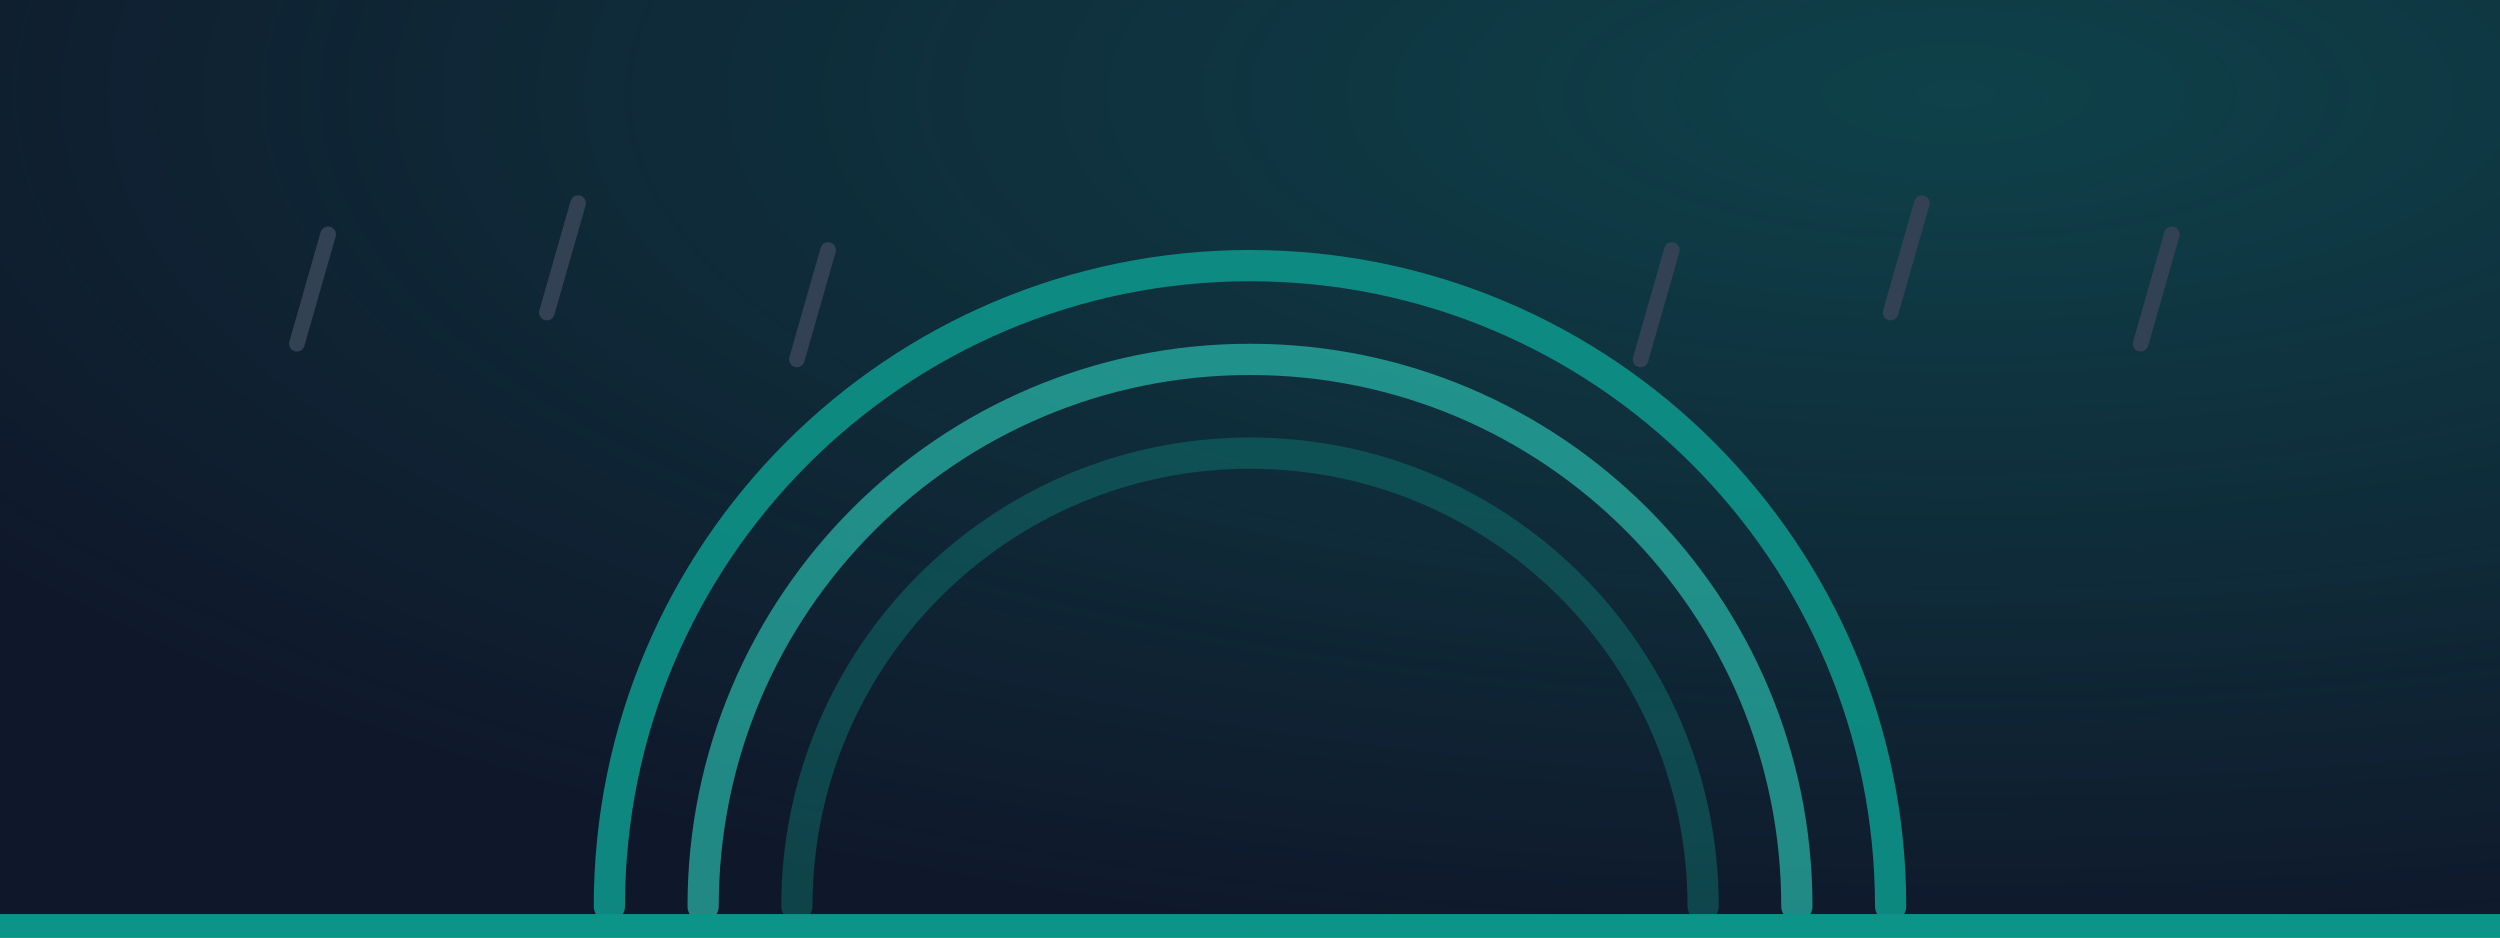
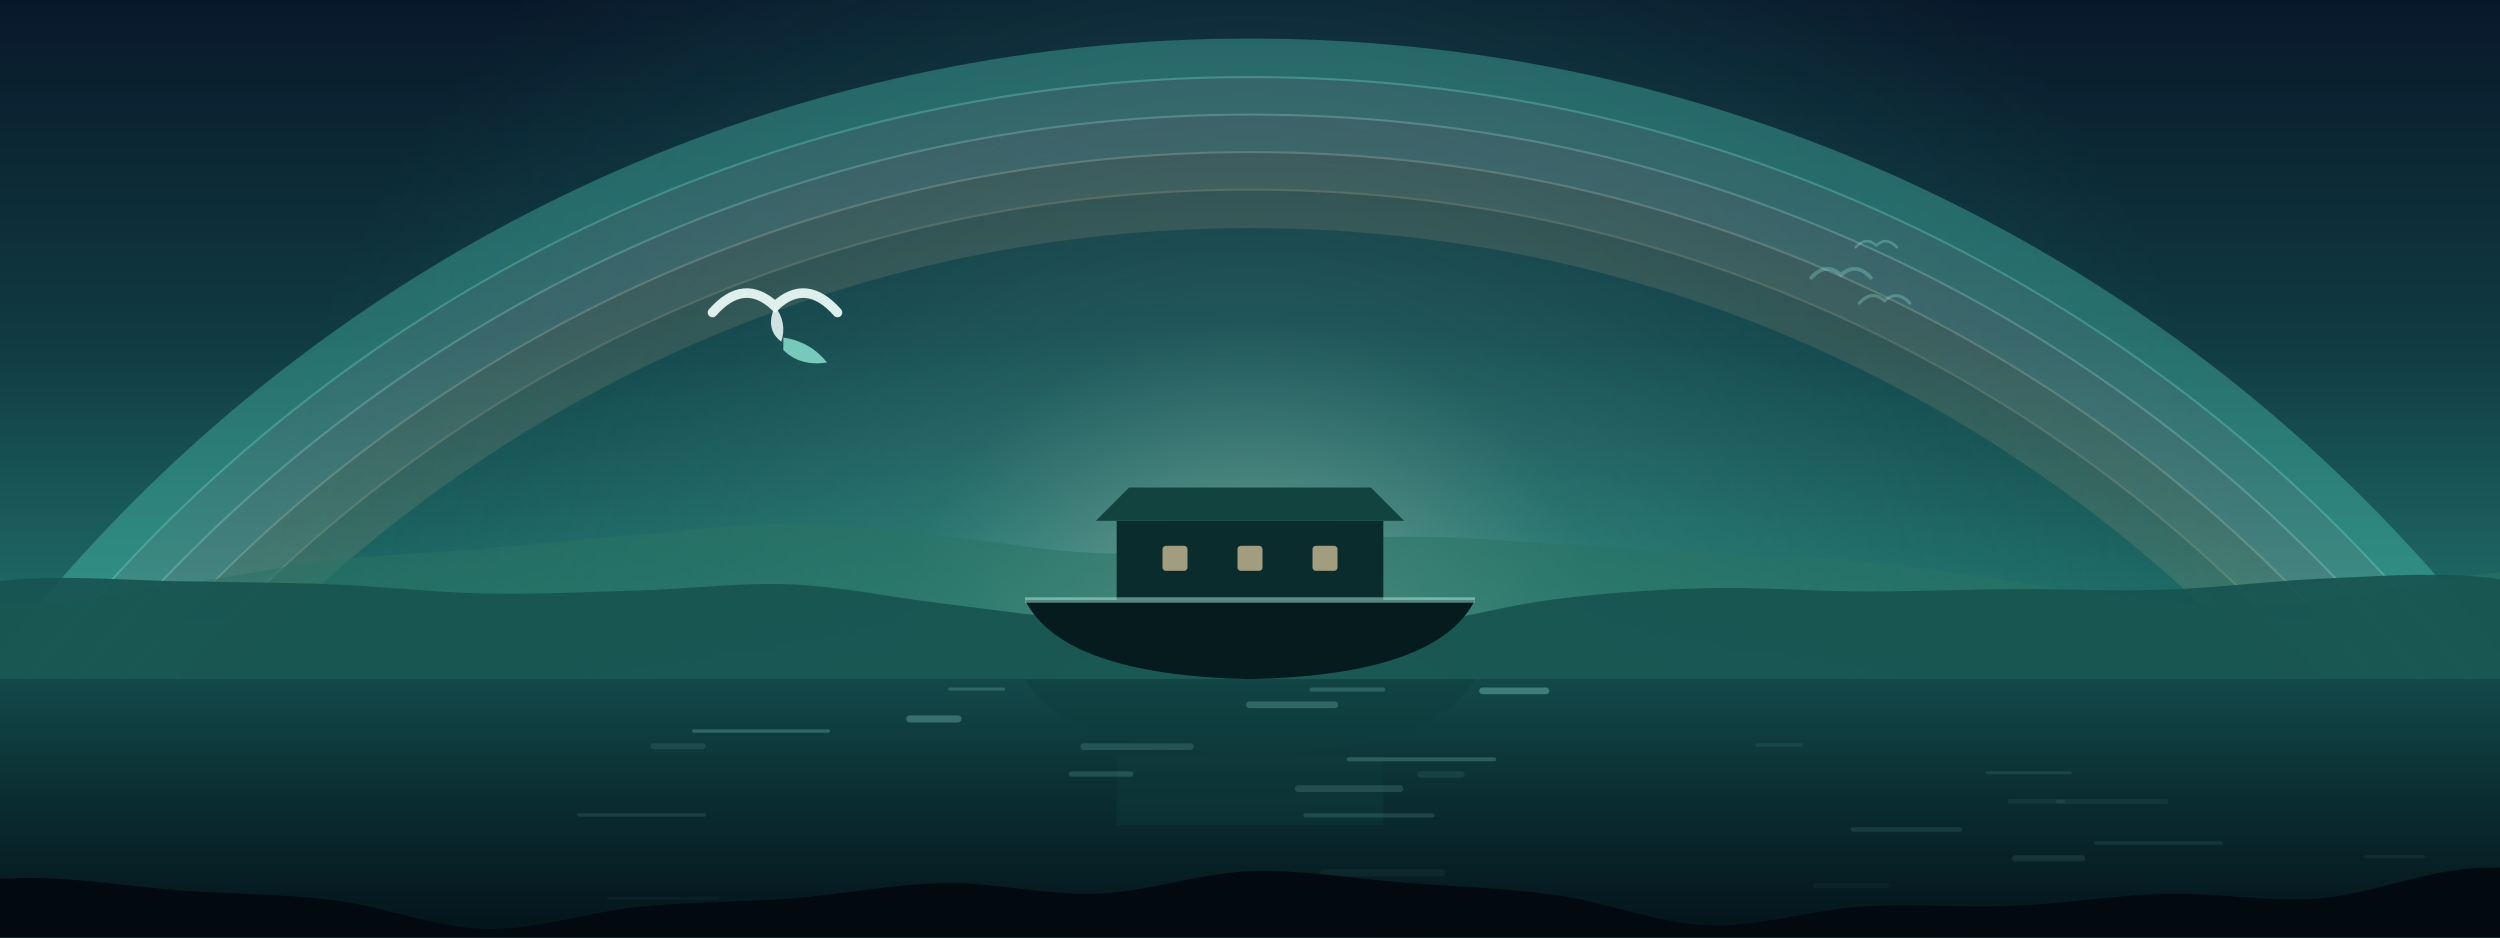
- <svg xmlns="http://www.w3.org/2000/svg" viewBox="0 0 320 120" width="320" height="120" preserveAspectRatio="xMidYMid slice">
+ <svg xmlns="http://www.w3.org/2000/svg" viewBox="0 0 1200 450" width="1200" height="450" preserveAspectRatio="xMidYMid slice">
  <defs>
-     <radialGradient id="g" cx="0.78" cy="0.1" r="0.95">
-       <stop offset="0" stop-color="#0D9488" stop-opacity="0.34" />
-       <stop offset="1" stop-color="#0D9488" stop-opacity="0" />
+     <linearGradient id="g1" x1="0" y1="0" x2="0" y2="450" gradientUnits="userSpaceOnUse">
+       <stop offset="0" stop-color="#08182A" />
+       <stop offset="0.36" stop-color="#103A42" />
+       <stop offset="0.68" stop-color="#20706A" />
+       <stop offset="1" stop-color="#57AE96" />
+     </linearGradient>
+     <radialGradient id="g2" cx="600" cy="326" r="480" gradientUnits="userSpaceOnUse">
+       <stop offset="0" stop-color="#FFF6E2" stop-opacity="0.48" />
+       <stop offset="0.36" stop-color="#6FDEC7" stop-opacity="0.18" />
+       <stop offset="1" stop-color="#2DD4BF" stop-opacity="0" />
    </radialGradient>
+     <linearGradient id="g3" x1="0" y1="326" x2="0" y2="450" gradientUnits="userSpaceOnUse">
+       <stop offset="0" stop-color="#13494A" />
+       <stop offset="0.42" stop-color="#0B2F33" />
+       <stop offset="1" stop-color="#03131A" />
+     </linearGradient>
  </defs>
-   <rect width="320" height="120" fill="#0F172A" />
-   <rect width="320" height="120" fill="url(#g)" />
-   <g fill="none" stroke-linecap="round">
-     <path d="M78 116a82 82 0 0 1 164 0" stroke="#0D9488" stroke-width="4" opacity="0.9" />
-     <path d="M90 116a70 70 0 0 1 140 0" stroke="#2DD4BF" stroke-width="4" opacity="0.6" />
-     <path d="M102 116a58 58 0 0 1 116 0" stroke="#0D9488" stroke-width="4" opacity="0.35" />
+   <rect width="1200" height="450" fill="url(#g1)" />
+   <rect width="1200" height="450" fill="url(#g2)" />
+   <g>
+     <path d="M-148 776A748 748 0 0 1 1348 776" fill="none" stroke="#5EEAD4" stroke-width="19" opacity="0.3" />
+     <path d="M-130 776A730 730 0 0 1 1330 776" fill="none" stroke="#99F6E4" stroke-width="19" opacity="0.25" />
+     <path d="M-112 776A712 712 0 0 1 1312 776" fill="none" stroke="#D6FBF2" stroke-width="19" opacity="0.21" />
+     <path d="M-94 776A694 694 0 0 1 1294 776" fill="none" stroke="#FDE9C2" stroke-width="19" opacity="0.17" />
+     <path d="M-76 776A676 676 0 0 1 1276 776" fill="none" stroke="#F0BE95" stroke-width="19" opacity="0.13" />
  </g>
-   <g stroke="#334155" stroke-width="2" stroke-linecap="round">
-     <line x1="42" y1="30" x2="38" y2="44" />
-     <line x1="74" y1="26" x2="70" y2="40" />
-     <line x1="106" y1="32" x2="102" y2="46" />
-     <line x1="214" y1="32" x2="210" y2="46" />
-     <line x1="246" y1="26" x2="242" y2="40" />
-     <line x1="278" y1="30" x2="274" y2="44" />
+   <path d="M-60 284.8C-47.8 285.7 -11.1 290.7 13.3 289.9C37.8 289.2 62.2 284 86.7 280.5C111.1 277 135.6 271.8 160 268.9C184.4 266.1 208.9 265.4 233.3 263.3C257.8 261.2 282.2 258.5 306.7 256.6C331.1 254.6 355.6 251.3 380 251.5C404.4 251.6 428.9 255 453.3 257.4C477.8 259.7 502.2 264.6 526.7 265.5C551.1 266.4 575.6 264.1 600 262.7C624.4 261.4 648.9 257.9 673.3 257.6C697.8 257.3 722.2 259.6 746.7 261.1C771.1 262.5 795.6 264.8 820 266.2C844.4 267.6 868.9 267.3 893.3 269.5C917.8 271.6 942.2 275.6 966.7 279.1C991.1 282.6 1015.6 289 1040 290.5C1064.4 292 1088.9 290.6 1113.3 288.2C1137.8 285.8 1162.2 279.3 1186.7 276.2C1211.1 273 1247.8 270.5 1260 269.4L1260 490L-60 490Z" fill="#2A7365" opacity="0.55" />
+   <path d="M-60 286.6C-47.8 285.1 -11.1 279 13.3 277.8C37.8 276.5 62.2 278.6 86.7 279C111.1 279.5 135.6 279.5 160 280.5C184.4 281.5 208.9 284.4 233.3 284.9C257.8 285.4 282.2 284.1 306.7 283.4C331.1 282.7 355.6 279.5 380 280.5C404.4 281.6 428.9 286.9 453.3 289.8C477.8 292.8 502.2 296.3 526.7 298.4C551.1 300.6 575.6 302.4 600 302.7C624.4 303.1 648.9 303.1 673.3 300.6C697.8 298 722.2 290.6 746.7 287.6C771.1 284.5 795.6 282.9 820 282.3C844.4 281.7 868.9 283.8 893.3 283.9C917.8 284 942.2 282.9 966.7 282.8C991.1 282.6 1015.6 283.9 1040 283C1064.4 282.2 1088.9 278.9 1113.3 277.8C1137.8 276.8 1162.2 274.8 1186.7 276.6C1211.1 278.4 1247.8 286.7 1260 288.7L1260 490L-60 490Z" fill="#175450" opacity="0.92" />
+   <g>
+     <path d="M492 288L708 288Q690 324 600 326Q510 324 492 288Z" fill="#061B1E" />
+     <rect x="536" y="250" width="128" height="38" fill="#0B2C2C" />
+     <path d="M526 250L674 250L658 234L542 234Z" fill="#12433E" />
+     <path d="M492 288L708 288" stroke="#A8F0DE" stroke-width="2.6" opacity="0.5" />
+     <g fill="#FFE2B0" opacity="0.62">
+       <rect x="558" y="262" width="12" height="12" rx="1.6" />
+       <rect x="594" y="262" width="12" height="12" rx="1.6" />
+       <rect x="630" y="262" width="12" height="12" rx="1.6" />
+     </g>
  </g>
-   <rect y="117" width="320" height="3" fill="#0D9488" />
+   <rect x="0" y="326" width="1200" height="124" fill="url(#g3)" />
+   <g fill="#0F3C3B" opacity="0.42">
+     <path d="M492 326L708 326Q690 360 600 362Q510 360 492 326Z" />
+     <rect x="536" y="362" width="128" height="34" />
+   </g>
+   <g fill="#9BEEDF">
+     <rect x="455.1" y="330" width="27.3" height="1.5" rx="0.8" opacity="0.199" />
+     <rect x="710" y="330" width="33.7" height="3.2" rx="1.6" opacity="0.327" />
+     <rect x="628.6" y="330" width="36.3" height="2" rx="1" opacity="0.187" />
+     <rect x="598.1" y="336.7" width="44.2" height="3.2" rx="1.6" opacity="0.228" />
+     <rect x="435" y="343.4" width="26.5" height="3.4" rx="1.7" opacity="0.281" />
+     <rect x="332.2" y="350.1" width="66.2" height="1.6" rx="0.8" opacity="0.236" />
+     <rect x="518.6" y="356.8" width="54.4" height="3.2" rx="1.6" opacity="0.149" />
+     <rect x="312.2" y="356.8" width="26.5" height="2.8" rx="1.4" opacity="0.105" />
+     <rect x="842.6" y="356.8" width="22.8" height="1.6" rx="0.8" opacity="0.087" />
+     <rect x="646.4" y="363.5" width="71.8" height="1.9" rx="1" opacity="0.213" />
+     <rect x="953.1" y="370.2" width="41.3" height="1.4" rx="0.7" opacity="0.102" />
+     <rect x="513" y="370.2" width="31" height="2.6" rx="1.3" opacity="0.159" />
+     <rect x="680.4" y="370.2" width="22.6" height="3.2" rx="1.6" opacity="0.081" />
+     <rect x="621.5" y="376.9" width="52.1" height="3.3" rx="1.7" opacity="0.152" />
+     <rect x="963.7" y="383.6" width="27.5" height="2.1" rx="1.1" opacity="0.065" />
+     <rect x="986.9" y="383.6" width="53.8" height="2.3" rx="1.2" opacity="0.059" />
+     <rect x="277.1" y="390.4" width="61.8" height="1.6" rx="0.8" opacity="0.121" />
+     <rect x="625.6" y="390.4" width="63" height="2" rx="1" opacity="0.142" />
+     <rect x="888.4" y="397.1" width="53.3" height="2.1" rx="1" opacity="0.111" />
+     <rect x="1005.2" y="403.8" width="61.8" height="1.7" rx="0.8" opacity="0.088" />
+     <rect x="1134.8" y="410.5" width="29.4" height="1.5" rx="0.8" opacity="0.056" />
+     <rect x="965.8" y="410.5" width="35" height="3" rx="1.5" opacity="0.095" />
+     <rect x="633.5" y="417.2" width="60.3" height="3.5" rx="1.7" opacity="0.046" />
+     <rect x="870.3" y="423.9" width="36.4" height="2.3" rx="1.2" opacity="0.041" />
+     <rect x="291.1" y="430.6" width="53.7" height="1.4" rx="0.7" opacity="0.029" />
+     <rect x="93.2" y="430.6" width="30.1" height="3.4" rx="1.7" opacity="0.032" />
+     <rect x="733" y="437.3" width="20.8" height="2.6" rx="1.3" opacity="0.006" />
+     <rect x="213.4" y="444" width="24.2" height="3.5" rx="1.7" opacity="0" />
+   </g>
+   <g transform="translate(372 150)">
+     <path d="M-30 0q15 -17 30 -3q15 -14 30 3" fill="none" stroke="#EEFDF8" stroke-width="4.6" stroke-linecap="round" opacity="0.92" />
+     <path d="M0 -3q6 8 3 17q-8 -6 -3 -17Z" fill="#EEFDF8" opacity="0.85" />
+     <path d="M4 12q13 2 21 12q-13 2 -21 -6Z" fill="#8FE7D6" opacity="0.8" />
+   </g>
+   <g fill="none" stroke="#9AE6DA" stroke-width="1.4" stroke-linecap="round" opacity="0.3">
+     <path transform="translate(900.6 118.7) scale(0.9)" d="M-11 0q5.5 -6 11 -1q5.5 -5 11 1" />
+     <path transform="translate(883.7 133.3) scale(1.3)" d="M-11 0q5.5 -6 11 -1q5.5 -5 11 1" />
+     <path transform="translate(904.6 145.5) scale(1.1)" d="M-11 0q5.5 -6 11 -1q5.5 -5 11 1" />
+   </g>
+   <path d="M-60 428C-47.8 426.9 -11.1 421.5 13.3 421.4C37.8 421.3 62.2 425.6 86.7 427.4C111.1 429.2 135.6 429 160 432.1C184.4 435.1 208.9 445.3 233.3 445.9C257.8 446.4 282.2 437.7 306.7 435.3C331.1 432.8 355.6 433.1 380 431.2C404.4 429.3 428.9 424.3 453.3 423.9C477.8 423.5 502.2 429.9 526.7 429C551.1 428 575.6 419.1 600 418.2C624.4 417.3 648.9 421.7 673.3 423.6C697.8 425.5 722.2 426.2 746.7 429.6C771.1 433 795.6 443.2 820 444.1C844.4 445 868.9 436.8 893.3 435.2C917.8 433.7 942.2 435.8 966.7 434.8C991.1 433.8 1015.6 429.6 1040 429C1064.4 428.4 1088.9 433.2 1113.3 431.2C1137.8 429.1 1162.2 418.5 1186.7 416.8C1211.1 415.1 1247.8 420.4 1260 421.1L1260 490L-60 490Z" fill="#020A10" />
</svg>
